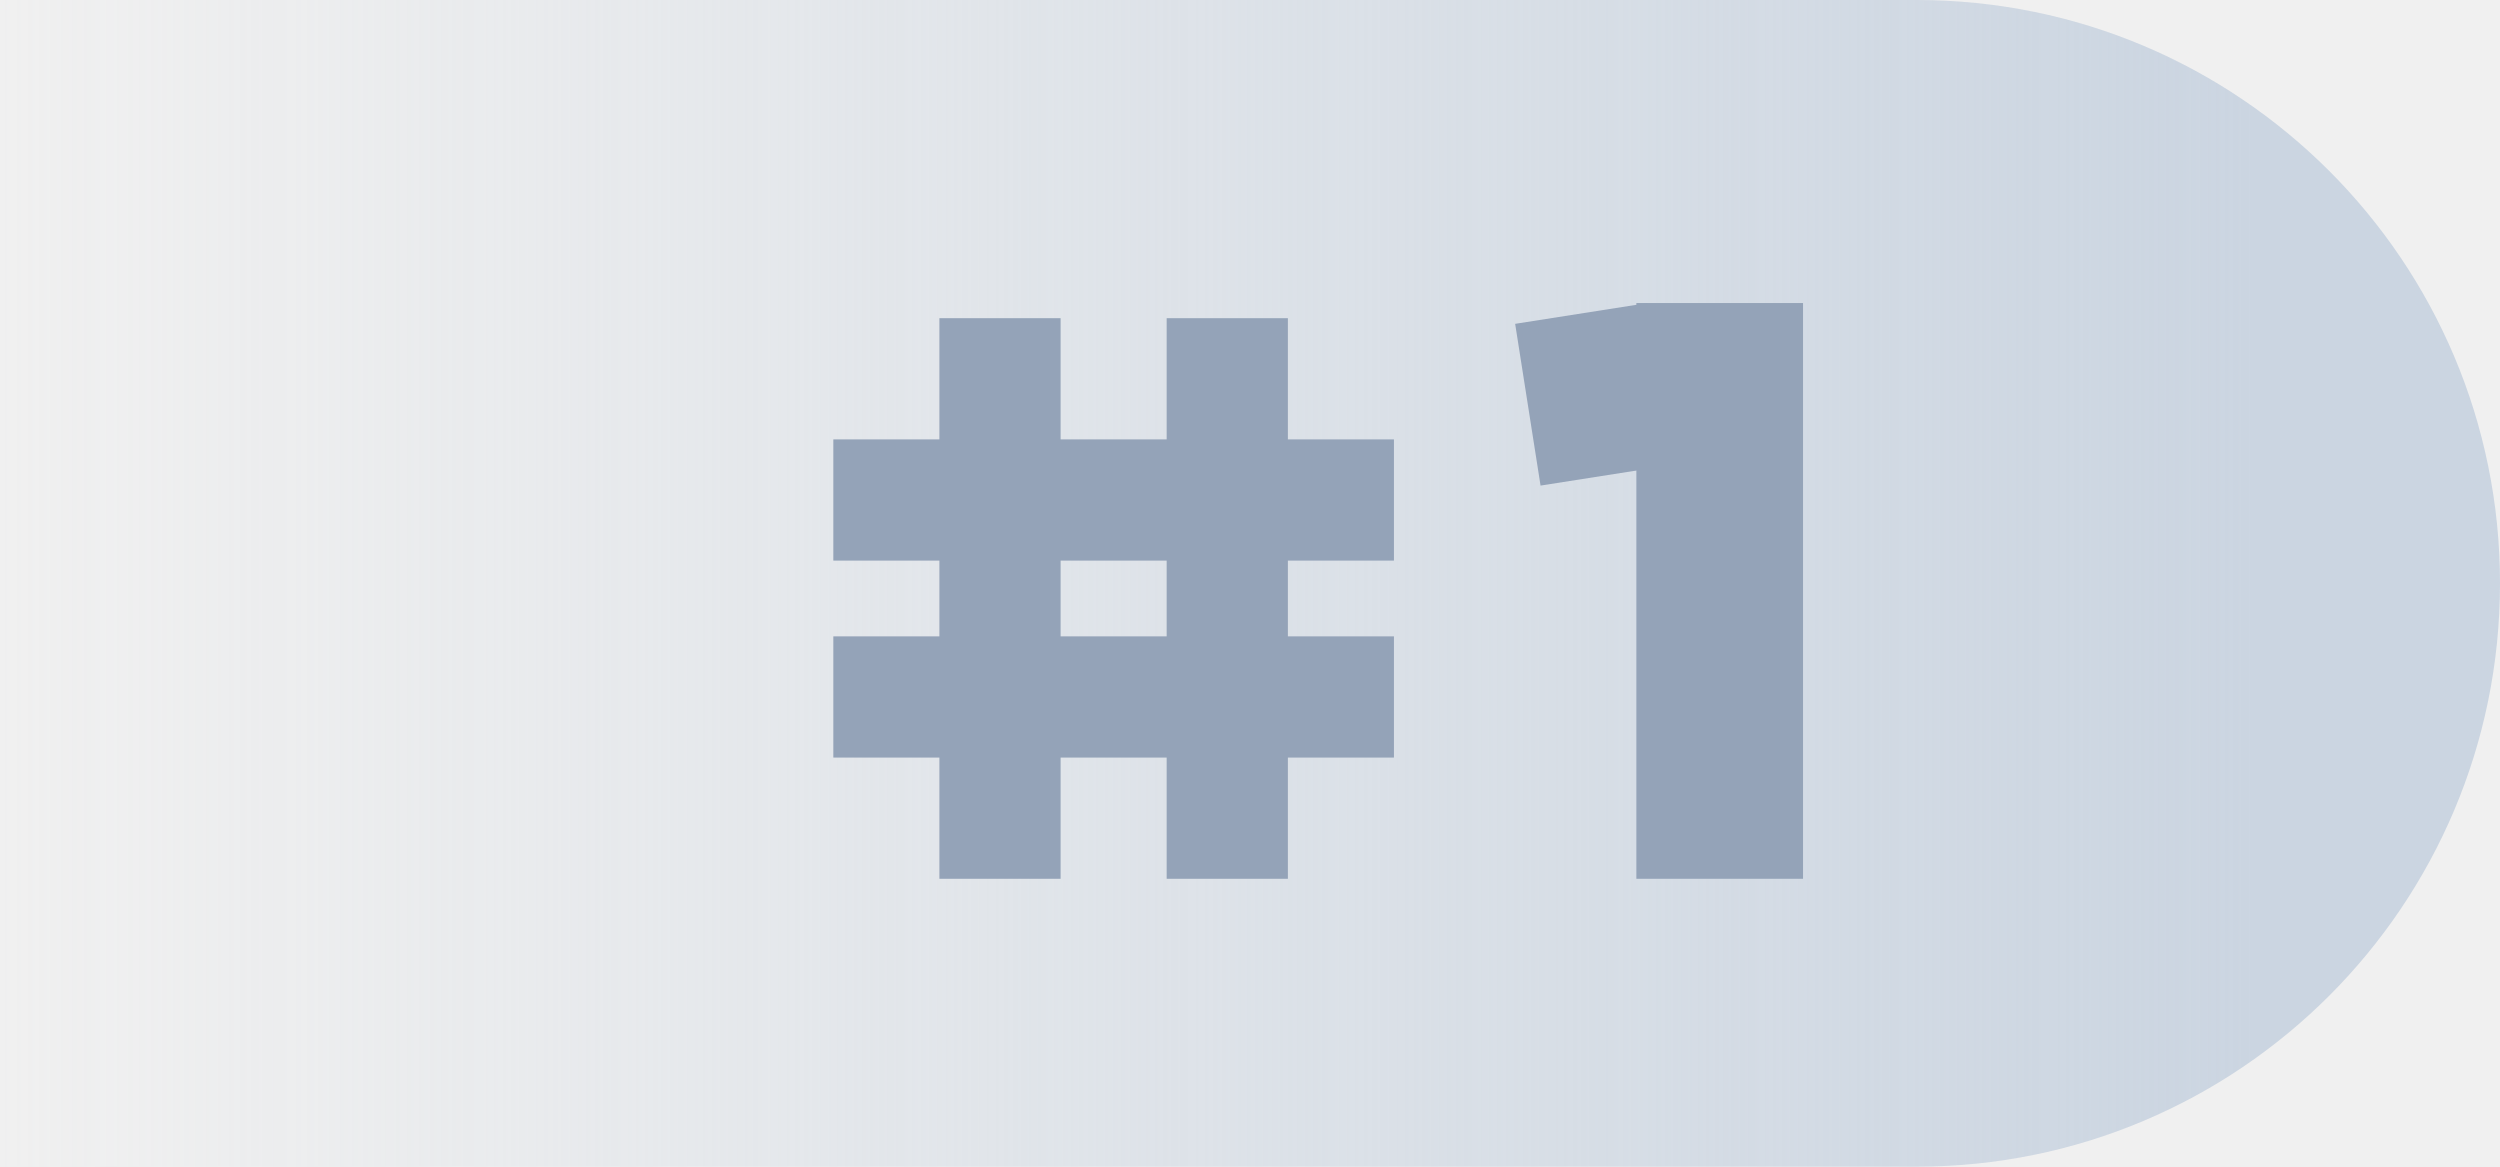
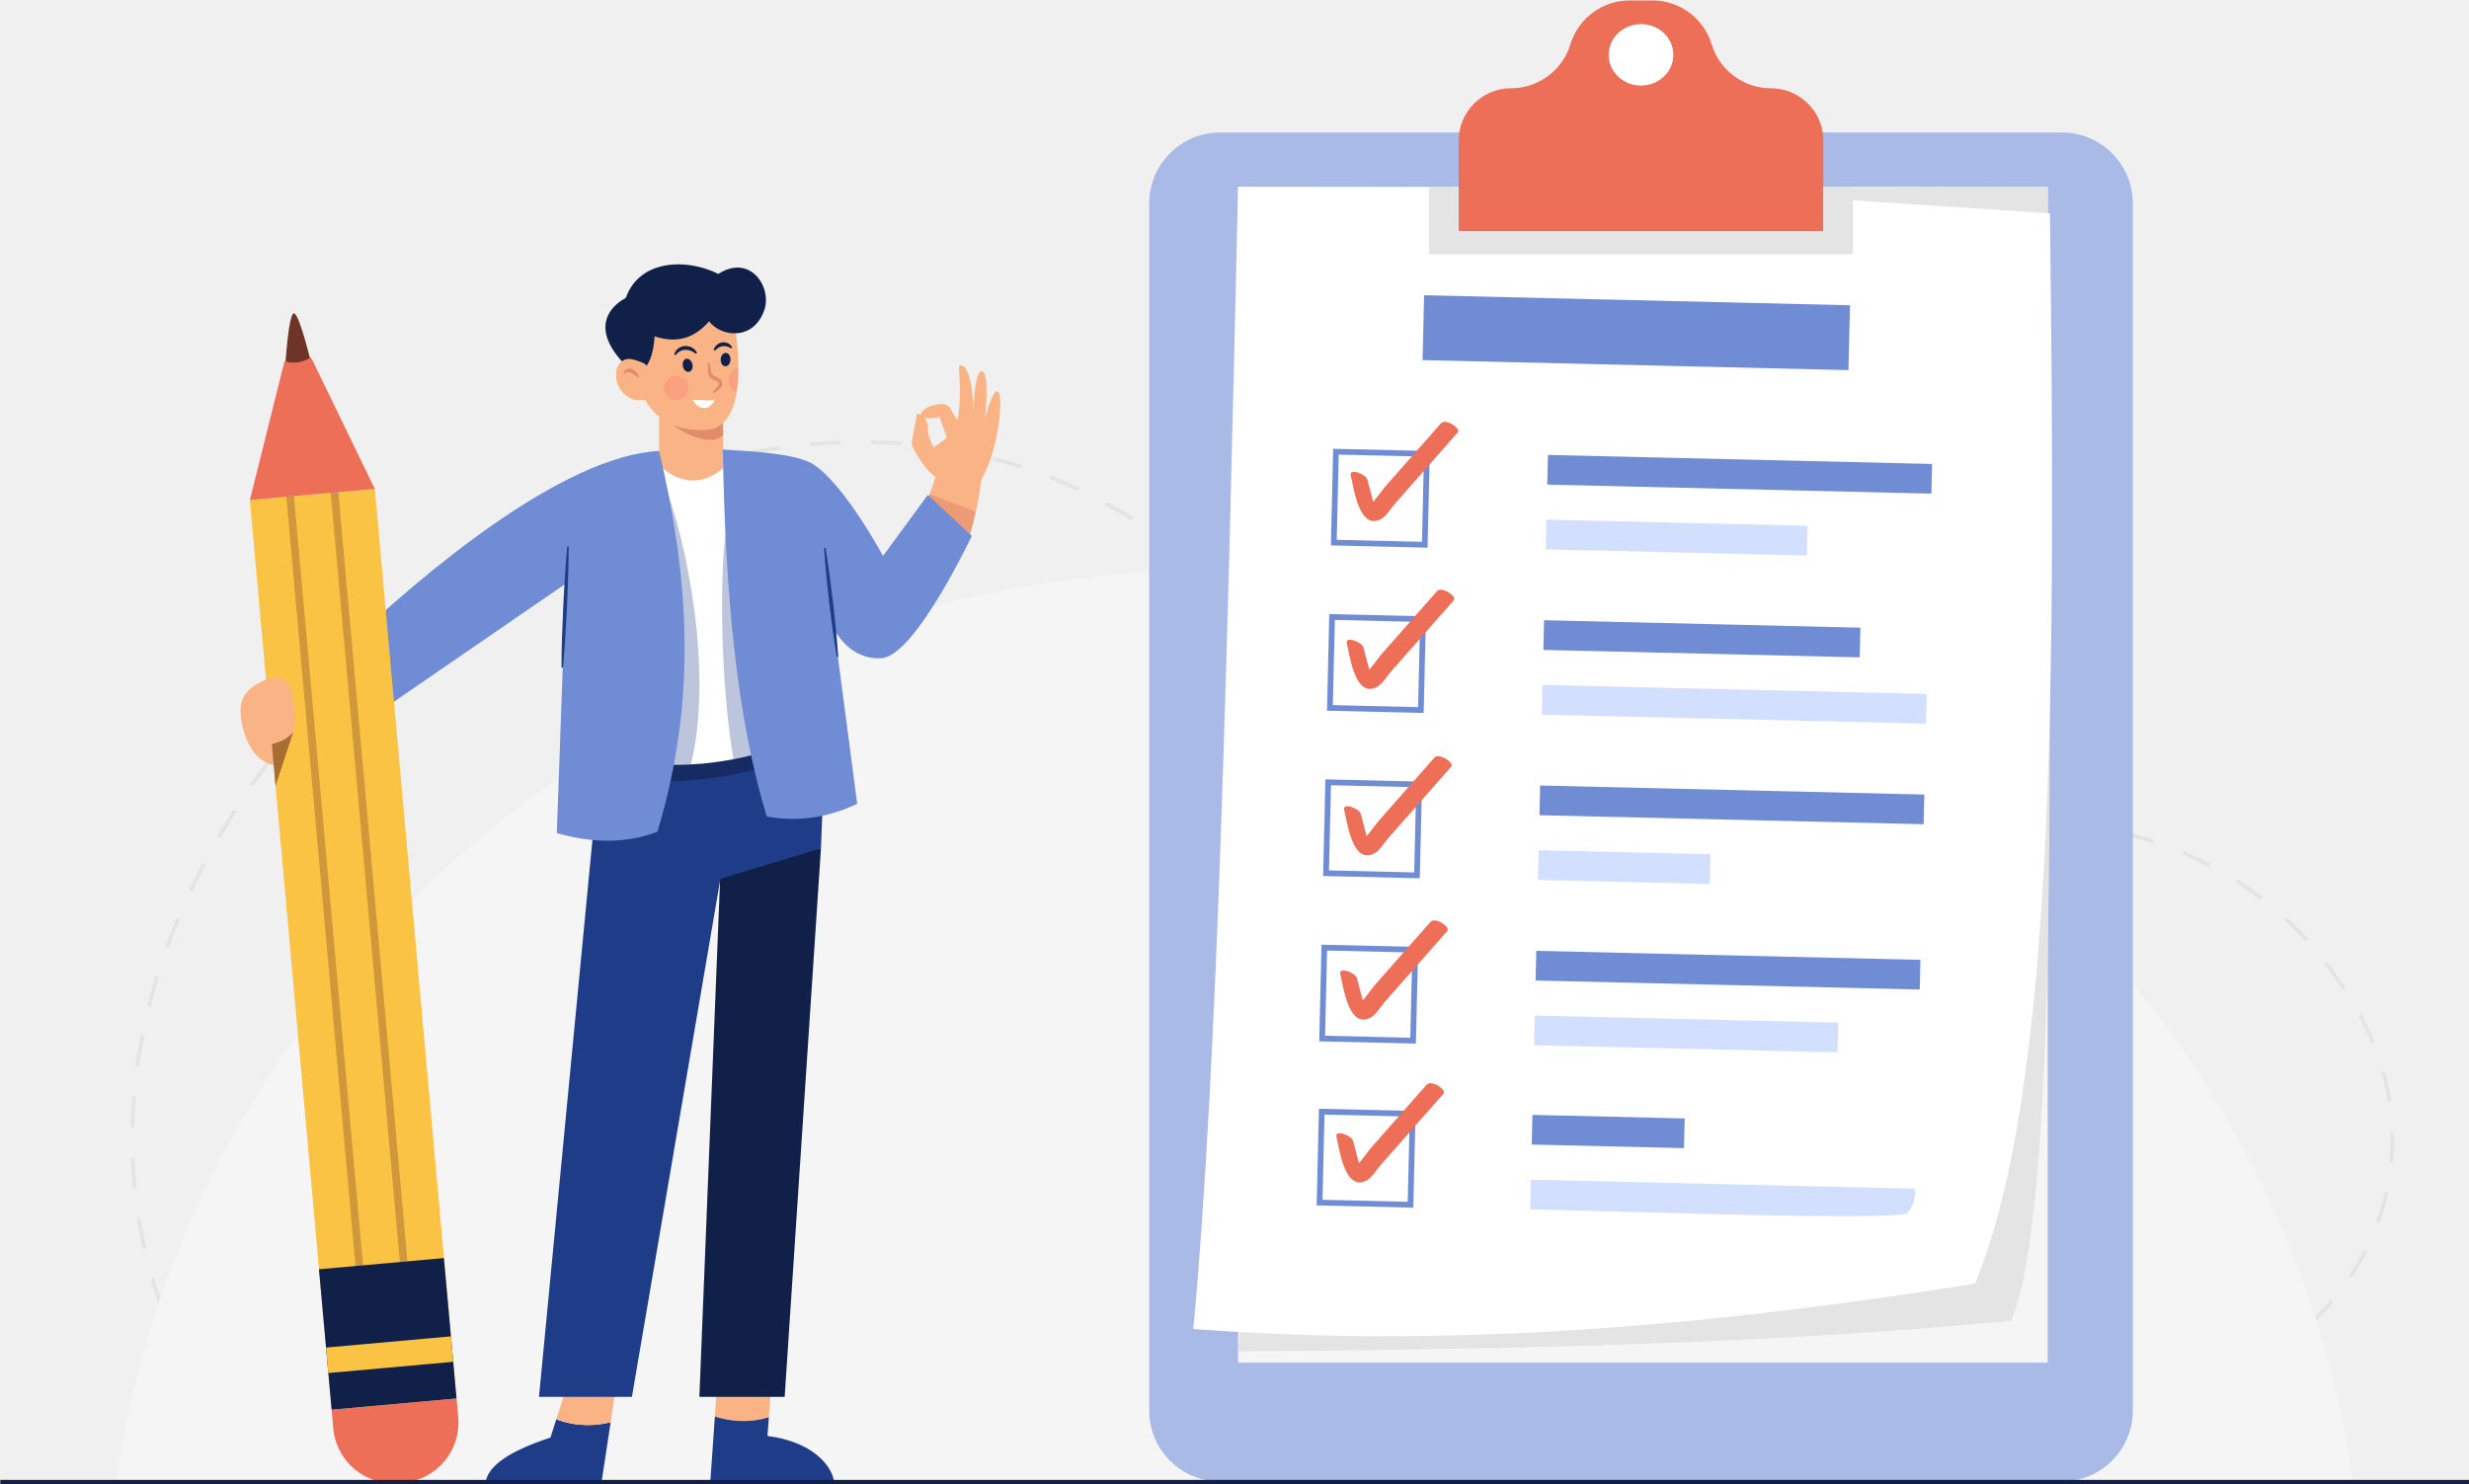
- <svg xmlns="http://www.w3.org/2000/svg" width="165" height="77" viewBox="0 0 165 77" fill="none">
-   <path d="M165 38.5C165 17.237 147.763 0 126.5 0H0V77H126.5C147.763 77 165 59.763 165 38.5Z" fill="url(#paint0_linear_76_123)" />
-   <rect x="62" y="21" width="8" height="37" fill="#94A3B8" />
-   <rect x="77" y="21" width="8" height="37" fill="#94A3B8" />
-   <rect x="55" y="37" width="8" height="37" transform="rotate(-90 55 37)" fill="#94A3B8" />
-   <rect x="101.676" y="32.049" width="10.807" height="8.848" transform="rotate(-98.9222 101.676 32.0488)" fill="#94A3B8" />
-   <rect x="119" y="58" width="11" height="38" transform="rotate(180 119 58)" fill="#94A3B8" />
-   <rect x="55" y="50" width="8" height="37" transform="rotate(-90 55 50)" fill="#94A3B8" />
-   <defs>
-     <linearGradient id="paint0_linear_76_123" x1="148.755" y1="77" x2="5.55477e-06" y2="77" gradientUnits="userSpaceOnUse">
-       <stop stop-color="#CBD5E1" />
-       <stop offset="0.784" stop-color="#CBD5E1" stop-opacity="0.171" />
-       <stop offset="1" stop-color="#CBD5E1" stop-opacity="0" />
-     </linearGradient>
-   </defs>
+ <svg xmlns="http://www.w3.org/2000/svg" version="1.1" id="Layer_1" x="0px" y="0px" viewBox="0 0 2586.21 1554.53" style="enable-background:new 0 0 2586.21 1554.53;" xml:space="preserve">
+   <style type="text/css">
+ 	.st0{fill:none;stroke:#E4E4E4;stroke-width:4;stroke-miterlimit:10;stroke-dasharray:32.088,32.088;}
+ 	.st1{fill:#F6F5F5;}
+ 	.st2{fill:#A9BAE6;}
+ 	.st3{fill:#E4E4E4;}
+ 	.st4{fill:#FFFFFF;}
+ 	.st5{fill:#708CD5;}
+ 	.st6{fill:#D3DFFF;}
+ 	.st7{fill:#FFFFFF;stroke:#708CD5;stroke-width:6;stroke-miterlimit:10;}
+ 	.st8{fill:#EE6F57;}
+ 	.st9{fill:#F9B384;}
+ 	.st10{fill:#1F3C88;}
+ 	.st11{fill:#E28B6D;}
+ 	.st12{fill:#102048;}
+ 	.st13{opacity:0.6;fill:#102048;}
+ 	.st14{opacity:0.3;fill:#1F3C88;}
+ 	.st15{opacity:0.6;fill:#E28B6D;}
+ 	.st16{fill:#6F3428;}
+ 	.st17{fill:#FBC343;}
+ 	.st18{opacity:0.3;fill:none;stroke:#6F3428;stroke-width:8;stroke-miterlimit:10;}
+ 	.st19{opacity:0.4;fill:#FC8879;}
+ 	.st20{opacity:0.6;fill:#6F3428;}
+ 	.st21{fill:none;stroke:#102048;stroke-width:8;stroke-miterlimit:10;}
+ </style>
+   <g>
+     <g>
+       <g>
+         <g>
+           <path class="st0" d="M2471.91,1063.5c125.27,224.17-56,664-1205.64,358.33c-576.41-153.26-1006.97,191.99-1095.69-49      C-36.09,811.5,807.91,162.16,1277.24,615.5C1706.24,1029.87,2243.91,655.5,2471.91,1063.5z" />
+         </g>
+         <path class="st1" d="M2465.31,1556.94H121.23c73.36-542,570.08-961.24,1172.04-961.24     C1895.19,595.7,2391.95,1014.94,2465.31,1556.94z" />
+       </g>
+       <g>
+         <path class="st2" d="M2159.76,1552.17h-881.68c-41.05,0-74.32-33.28-74.32-74.32V213.14c0-41.05,33.28-74.32,74.32-74.32h881.68     c41.05,0,74.32,33.28,74.32,74.32v1264.71C2234.08,1518.9,2200.81,1552.17,2159.76,1552.17z" />
+         <g>
+           <g>
+             <rect x="1296.87" y="195.78" class="st1" width="848.04" height="1231.88" />
+             <path class="st3" d="M2144.91,195.78c0.26,480.37,15.77,1059.71-38.19,1187.98c-237.67,23.16-515.95,30.59-809.86,31.97       L1408.58,199.5L2144.91,195.78z" />
+             <path class="st4" d="M2068.74,1344.95c-370.44,59.29-618.02,62.41-818.83,47.5c26.02-277,36.45-737.18,46.95-1196.61       l446.39,0.99l404,26.67C2153.13,700.34,2153.78,1140.82,2068.74,1344.95z" />
+           </g>
+           <g>
+             <rect x="1490.87" y="314.63" transform="matrix(0.9997 0.0235 -0.0235 0.9997 8.6767 -40.2309)" class="st5" width="446.24" height="67.97" />
+             <g>
+               <g>
+                 <g>
+                   <rect x="1621.03" y="481.43" transform="matrix(0.9997 0.0235 -0.0235 0.9997 12.1978 -42.7379)" class="st5" width="402.51" height="31.11" />
+                   <rect x="1619.45" y="547.73" transform="matrix(0.9997 0.0235 -0.0235 0.9997 13.7397 -41.1664)" class="st6" width="273.59" height="31.11" />
+                 </g>
+                 <g>
+                   <rect x="1398.26" y="474.41" transform="matrix(0.9997 0.0235 -0.0235 0.9997 12.6835 -33.8755)" class="st7" width="95.29" height="95.29" />
+                   <g>
+                     <path class="st8" d="M1414.92,498.37c2.94,11.26,8.37,58.42,31.99,45.24c5.45-3.04,10.06-11.08,14.13-15.71           c7.32-8.32,14.65-16.63,21.97-24.95c14.65-16.63,29.3-33.26,43.95-49.89c3.75-4.26-12.82-14.95-17.54-9.6           c-13.02,14.78-26.04,29.57-39.06,44.35c-6.51,7.39-13.02,14.78-19.53,22.17c-4.52,5.13-14.97,21.67-21.67,23.14           c3.65,1.18,7.29,2.35,10.94,3.53c2.58,2.11-2.21-12.87-2.32-13.28c-1.82-6.96-3.63-13.91-5.45-20.87           C1430.83,496.77,1412.7,489.86,1414.92,498.37L1414.92,498.37z" />
+                   </g>
+                 </g>
+               </g>
+               <g>
+                 <g>
+                   <rect x="1616.97" y="653.79" transform="matrix(0.9997 0.0235 -0.0235 0.9997 16.2421 -41.7586)" class="st5" width="331.46" height="31.11" />
+                   <rect x="1615.36" y="722.44" transform="matrix(0.9997 0.0235 -0.0235 0.9997 17.8668 -42.5377)" class="st6" width="402.51" height="31.11" />
+                 </g>
+                 <g>
+                   <rect x="1394.19" y="647.6" transform="matrix(0.9997 0.0235 -0.0235 0.9997 16.7573 -33.7317)" class="st7" width="95.29" height="95.29" />
+                   <g>
+                     <path class="st8" d="M1410.78,674.25c2.94,11.26,8.37,58.42,31.99,45.24c5.45-3.04,10.06-11.08,14.13-15.71           c7.32-8.32,14.65-16.63,21.97-24.95c14.65-16.63,29.3-33.26,43.95-49.89c3.75-4.26-12.82-14.95-17.54-9.6           c-13.02,14.78-26.04,29.57-39.06,44.35c-6.51,7.39-13.02,14.78-19.53,22.17c-4.52,5.13-14.97,21.67-21.67,23.14           c3.65,1.18,7.29,2.35,10.94,3.53c2.58,2.11-2.21-12.87-2.32-13.28c-1.82-6.96-3.63-13.91-5.45-20.87           C1426.7,672.64,1408.56,665.73,1410.78,674.25L1410.78,674.25z" />
+                   </g>
+                 </g>
+               </g>
+               <g>
+                 <g>
+                   <rect x="1612.88" y="827.81" transform="matrix(0.9997 0.0235 -0.0235 0.9997 20.3456 -42.4507)" class="st5" width="402.51" height="31.11" />
+                   <rect x="1611.32" y="893.01" transform="matrix(0.9997 0.0235 -0.0235 0.9997 21.848 -39.7776)" class="st6" width="180.01" height="31.11" />
+                 </g>
+                 <g>
+                   <rect x="1390.11" y="820.8" transform="matrix(0.9997 0.0235 -0.0235 0.9997 20.8311 -33.5878)" class="st7" width="95.29" height="95.29" />
+                   <g>
+                     <path class="st8" d="M1408,848.67c2.94,11.26,8.37,58.42,31.99,45.24c5.45-3.04,10.06-11.08,14.13-15.71           c7.32-8.32,14.65-16.63,21.97-24.95c14.65-16.63,29.3-33.26,43.95-49.89c3.75-4.26-12.82-14.95-17.53-9.6           c-13.02,14.78-26.04,29.57-39.06,44.35c-6.51,7.39-13.02,14.78-19.53,22.17c-4.52,5.13-14.97,21.67-21.67,23.14           c3.65,1.18,7.29,2.35,10.94,3.53c2.58,2.11-2.21-12.87-2.32-13.28c-1.82-6.96-3.63-13.91-5.45-20.87           C1423.91,847.06,1405.78,840.16,1408,848.67L1408,848.67z" />
+                   </g>
+                 </g>
+               </g>
+               <g>
+                 <g>
+                   <rect x="1608.8" y="1001.01" transform="matrix(0.9997 0.0235 -0.0235 0.9997 24.4191 -42.3064)" class="st5" width="402.51" height="31.11" />
+                   <rect x="1607.22" y="1067.83" transform="matrix(0.9997 0.0235 -0.0235 0.9997 25.9793 -41.2562)" class="st6" width="317.97" height="31.11" />
+                 </g>
+                 <g>
+                   <rect x="1386.03" y="993.99" transform="matrix(0.9997 0.0235 -0.0235 0.9997 24.9049 -33.444)" class="st7" width="95.29" height="95.29" />
+                   <g>
+                     <path class="st8" d="M1403.95,1020.73c2.94,11.26,8.37,58.42,31.99,45.24c5.45-3.04,10.06-11.08,14.13-15.71           c7.32-8.32,14.65-16.63,21.97-24.95c14.65-16.63,29.3-33.26,43.95-49.89c3.75-4.26-12.82-14.95-17.54-9.6           c-13.02,14.78-26.04,29.57-39.06,44.35c-6.51,7.39-13.02,14.78-19.53,22.18c-4.52,5.13-14.97,21.67-21.67,23.14           c3.65,1.18,7.29,2.35,10.94,3.53c2.58,2.11-2.21-12.87-2.32-13.28c-1.82-6.96-3.63-13.91-5.45-20.87           C1419.86,1019.12,1401.73,1012.21,1403.95,1020.73L1403.95,1020.73z" />
+                   </g>
+                 </g>
+               </g>
+               <g>
+                 <g>
+                   <rect x="1604.79" y="1170.03" transform="matrix(0.9997 0.0235 -0.0235 0.9997 28.3608 -39.3064)" class="st5" width="159.55" height="31.11" />
+                   <path class="st6" d="M2005.98,1245.44l-402.4-9.47l-0.73,31.1c155.68,3.65,353.91,10.95,394.36,4.74          C2003.35,1264.84,2006.66,1256.26,2005.98,1245.44z" />
+                 </g>
+                 <g>
+                   <rect x="1383.32" y="1165.9" transform="matrix(0.9997 0.0235 -0.0235 0.9997 28.949 -33.3325)" class="st7" width="95.29" height="95.29" />
+                   <g>
+                     <path class="st8" d="M1399.94,1191.27c2.94,11.26,8.37,58.42,31.99,45.24c5.45-3.04,10.06-11.08,14.13-15.71           c7.32-8.32,14.65-16.63,21.97-24.95c14.65-16.63,29.3-33.26,43.95-49.89c3.75-4.26-12.82-14.95-17.54-9.6           c-13.02,14.78-26.04,29.57-39.06,44.35c-6.51,7.39-13.02,14.78-19.53,22.17c-4.52,5.13-14.97,21.67-21.67,23.14           c3.65,1.18,7.29,2.35,10.94,3.53c2.58,2.11-2.21-12.87-2.32-13.28c-1.82-6.96-3.63-13.91-5.45-20.87           C1415.85,1189.67,1397.71,1182.76,1399.94,1191.27L1399.94,1191.27z" />
+                   </g>
+                 </g>
+               </g>
+             </g>
+           </g>
+         </g>
+         <g>
+           <path class="st8" d="M1909.91,147.38v95.08h-382v-95.08c0-15.16,6.16-28.88,16.08-38.84c1.24-1.24,2.52-2.4,3.88-3.48      c9.48-7.88,21.68-12.6,34.96-12.6c9.96,0,19.52-2.28,28.08-6.4c3.72-1.8,7.24-3.92,10.56-6.36      c10.92-8.08,19.28-19.56,23.44-33.24c4.24-13.96,12.92-25.64,24.16-33.76c10.8-7.76,23.96-12.24,37.92-12.24h23.84      c13.96,0,27.12,4.48,37.92,12.24c11.24,8.12,19.92,19.8,24.16,33.76c4.16,13.68,12.52,25.16,23.44,33.24      c3.32,2.44,6.84,4.56,10.56,6.36c8.56,4.12,18.12,6.4,28.08,6.4c13.28,0,25.48,4.72,34.96,12.6      C1902.15,115.1,1909.91,130.34,1909.91,147.38z" />
+           <polygon class="st3" points="1940.91,195.78 1940.91,266.46 1496.91,266.46 1496.91,195.78 1527.91,195.78 1527.91,242.46       1909.91,242.46 1909.91,195.78     " />
+           <ellipse class="st4" cx="1718.92" cy="57.45" rx="33.88" ry="32.2" />
+         </g>
+       </g>
+       <g>
+         <g>
+           <path class="st9" d="M986.83,502.59c-13.55-2.56-26.21-25.2-30.61-33.88c-1.08-2.13-1.42-4.54-0.97-6.89l5.39-28.58      c0,0,12.44,2.12,11.48,18.68c-0.1,1.72,0.25,3.44,0.87,5.04l4.76,12.46l14.08-10.9l-7.72-21.8c0,0-10.33,2.84-15.67,1.14      c-10.96-3.5,3.41-12.04,7.95-12.95c4.54-0.91,14.54-4.54,19.08,3.18c4.54,7.72,7.27,12.26,7.27,12.26s5-17.26,1.59-55.87      c-0.15-1.74,4.2-1.7,5.42-0.46c3.66,3.72,9.49,15.06,9.8,49.52c0,0,0.61-40.16,7.5-44.29c5.68-3.41,8.55,16.25,4.55,49.58      c0,0,7.41-28.86,12.72-28.91c8.95-0.09,0.12,77.08-22.38,100.08L986.83,502.59z" />
+           <path class="st9" d="M1029.31,490.78c-0.4,3.84-0.84,7.56-1.32,11.16v0.04c-1.6,12.8-3.6,24.24-5.92,34.04      c-0.12,0.48-0.2,0.92-0.32,1.36c-6.84,28.04-8.08,41.76-31.44,38.08l-24.04-27.36l-0.24-0.28l-1.76-2l4.88-14.4l0.64-1.88      l3.6-10.48l0.44-1.36l6.16-18.04l2.48-7.32L1029.31,490.78z" />
+         </g>
+         <g>
+           <path class="st10" d="M582.7,1487.04l-6.12,19.12c-41.96,13.78-66.43,29.58-68,48h121.33l9.73-64.03      C615.07,1496.13,595.37,1491.95,582.7,1487.04z" />
+           <path class="st9" d="M597.91,1439.5l-15.21,47.54c12.67,4.91,32.37,9.09,56.94,3.09l6.27-41.3L597.91,1439.5z" />
+           <path class="st9" d="M805.35,1484.92l3.56-48.42l-57,3l-3.11,44.64C772.93,1491.83,792.88,1488.82,805.35,1484.92z" />
+           <path class="st10" d="M873.91,1554.16c-1.57-18.42-23-43.67-70-49.67l1.44-19.58c-12.48,3.9-32.42,6.91-56.55-0.78l-4.89,70.03      H873.91z" />
+         </g>
+         <polygon class="st9" points="759.15,515.02 690.39,515.5 690.39,411.5 757.07,411.5 757.11,417.86 757.43,450.82 757.91,503.74         " />
+         <path class="st11" d="M757.43,455.82c-12.36,13-44.6-1.68-58.2-16l57.88-16.96L757.43,455.82z" />
+         <path class="st9" d="M773.39,387.5c-0.04,7.68-0.52,15.72-1.8,23.4c-3.36,20.96-12.24,39.08-32.72,39.64     c-48.4,1.4-62.2-26.28-71.32-48.92c-9.12-22.68,5.68-77.2,5.68-77.2l62.64-6.2l34.4,28.2     C770.27,346.42,773.59,365.58,773.39,387.5z" />
+         <path class="st12" d="M669.51,388.65c0,0,13.81-0.64,16.17-36.28c24.69,8.26,42.73,0.73,57.03-15.71     c12.2,16.11,46.34,21.16,57.88-11.83c8.33-23.83-14.67-59.33-48.17-37.83c-32.83-16.59-82.63-15.45-96.96,25.24     c0,0-49.82,22.97,2.93,73.54C659.45,386.79,669.51,388.65,669.51,388.65z" />
+         <polygon class="st12" points="859.92,888.8 821.91,1463.5 732.58,1463.5 754.91,905.83 768.58,899.5    " />
+         <polygon class="st10" points="627.25,810.16 564.58,1463.5 661.91,1463.5 754.58,920.83 859.91,888.83 864.58,772.83      629.91,767.5    " />
+         <path class="st13" d="M641.22,811.59c53.16,19.08,177.9-2.73,203.8-29.31l-18.4-36.81l-205.16,27.26L641.22,811.59z" />
+         <path class="st4" d="M840.23,773.42c-1.72,0.72-3.48,1.48-5.28,2.16c-19.88,8.08-42.52,15.16-66.64,19.84     c-14.4,2.84-29.4,4.76-44.68,5.48c-23.04,1.16-46.72-0.36-70.16-5.68l29.8-277.84l3.64-33.88c0,0,39,48,82-5L840.23,773.42z" />
+         <path class="st14" d="M723.63,800.9c-23.04,1.16-46.72-0.36-70.16-5.68l29.8-277.84L693.91,502     C720.19,565.92,747.11,707.46,723.63,800.9z" />
+         <path class="st5" d="M690.41,472.5c29.63,125.8,41.82,255.25-1.83,399c-32.37,12.31-67.62,12.17-105.33,1.33l9.33-261.33     l-219.67,151l-13.33-82.33C444.02,599.42,590.02,477.44,690.41,472.5z" />
+         <path class="st14" d="M834.95,775.58c-19.88,8.08-42.52,15.16-66.64,19.84c-13.24-75.92-16.16-200.64-5.4-256.92L834.95,775.58z" />
+         <path class="st15" d="M1022.07,536.02c-0.12,0.48-0.2,0.92-0.32,1.36c-6.84,28.04-8.08,41.76-31.44,38.08l-24.04-27.36     l-0.24-0.28l3.12-16.4l0.64-1.88l3.6-10.48l0.44-1.36L1022.07,536.02z" />
+         <path class="st5" d="M1017.91,561.5c0,0-59,125-94,128c-33.93,2.91-50-30-50-30l24,182.68c-28.2,13.2-58.96,19.64-94.68,13.32     c-31.72-103-43.71-236.18-46.07-384.5c25.68,1.6,76.54,3.79,94.75,15.5c32.67,21,73,96,73,96l47-64L1017.91,561.5z" />
+         <g>
+           <path class="st16" d="M298.66,385.37c0,0,3.57-59.8,9.66-56.98c6.09,2.82,18.29,54.82,18.29,54.82l-13.05,21.06L298.66,385.37z" />
+           <path class="st8" d="M478.21,1465.16l1.77,19.68c3.12,34.74-22.51,65.44-57.26,68.56l-5.06,0.45      c-34.74,3.12-65.44-22.51-68.56-57.26l-1.77-19.68L478.21,1465.16z" />
+           <rect x="304.27" y="516.16" transform="matrix(0.996 -0.0895 0.0895 0.996 -87.5125 37.0956)" class="st17" width="131.4" height="956.8" />
+           <rect x="339.62" y="497.29" transform="matrix(0.996 -0.0895 0.0895 0.996 -80.5667 36.1554)" class="st18" width="46.67" height="838.67" />
+           <polygon class="st12" points="478.19,1465.18 347.35,1476.94 343.91,1438.54 341.51,1411.86 334.11,1329.86 464.99,1318.1       472.35,1400.1 474.75,1426.78     " />
+           <rect x="342.45" y="1405.92" transform="matrix(0.996 -0.0895 0.0895 0.996 -125.4184 42.2346)" class="st17" width="131.37" height="26.79" />
+           <path class="st8" d="M261.7,523.96l36.35-145.69c0,0,12.55,5.57,27.77-3.83l66.76,137.77L261.7,523.96z" />
+         </g>
+         <path class="st9" d="M676.75,382.62c-0.59-2.15-10.35-5.1-12.5-5.7c-3.33-0.92-6.96-1.37-10.2,0.1     c-11.81,5.34-10.23,22.25-4.11,31.14c3.47,5.04,8.54,8.91,14.45,10.6c2.14,0.61,22.46,0.86,21.57-2.41     C685.94,416.33,676.77,382.69,676.75,382.62z" />
+         <path class="st9" d="M304.91,722.5c-3.07-9.64-13.17-15.04-22.73-11.74c-14.89,5.14-27.86,13.86-29.86,28.7     c-1.83,13.51,4.93,56.67,35.11,62.21l-2.46-22.17c0,0,18.48-4.31,22.17-12.32C309.73,761.57,309.9,738.15,304.91,722.5z" />
+         <path class="st10" d="M864.69,574.07c1.59,9.44,2.94,18.92,4.23,28.39c1.34,9.47,2.41,18.98,3.62,28.47l3.1,28.53     c0.9,9.52,1.79,19.05,2.37,28.61l-1.55,0.18c-1.64-9.44-2.97-18.91-4.29-28.39l-3.57-28.47c-1.01-9.51-2.16-19.01-3.04-28.53     c-0.93-9.52-1.8-19.05-2.43-28.61L864.69,574.07z" />
+         <path class="st10" d="M595.69,572.53c-0.02,10.61-0.28,21.2-0.59,31.79c-0.27,10.59-0.81,21.18-1.21,31.76l-1.73,31.74     c-0.71,10.57-1.44,21.15-2.46,31.7l-1.56-0.07c-0.03-10.61,0.24-21.2,0.54-31.8l1.27-31.76c0.61-10.58,1.06-21.16,1.79-31.74     c0.69-10.57,1.43-21.15,2.41-31.71L595.69,572.53z" />
+         <path class="st12" d="M725.29,381.63c0.85,3.77-0.71,7.33-3.47,7.95c-2.76,0.62-5.69-1.94-6.53-5.71     c-0.85-3.77,0.71-7.33,3.47-7.95C721.52,375.3,724.44,377.85,725.29,381.63z" />
+         <path class="st12" d="M765.16,376.96c-0.16,3.86-2.59,6.9-5.42,6.78c-2.83-0.12-4.99-3.35-4.82-7.21     c0.16-3.86,2.59-6.9,5.42-6.78C763.16,369.87,765.32,373.1,765.16,376.96z" />
+         <path class="st11" d="M742.93,380.13c1.37,3.31,1.15,6.87,2.04,9.58c0.45,1.37,1.07,2.58,1.94,3.32c0.8,0.73,2.1,1.21,3.75,1.85     c1.7,0.66,3.51,1.83,4.74,3.57c1.31,1.69,1.67,4.63,0.48,6.55c-1.06,1.92-2.59,2.98-3.91,3.95c-1.37,0.92-2.69,1.91-4.12,2.77     l-1.03-1.18c1.05-1.3,2.2-2.47,3.31-3.7c1.14-1.17,2.18-2.31,2.58-3.37c0.85-1.85-0.97-3.87-3.59-4.92     c-1.35-0.62-3.3-1.16-4.88-2.77c-1.52-1.55-2.27-3.48-2.57-5.29c-0.66-3.71,0.09-6.88-0.26-9.96L742.93,380.13z" />
+         <path class="st12" d="M706.21,371.5c0.59-2.37,2.04-4.62,4.08-6.24c2.01-1.67,4.64-2.58,7.25-2.71     c5.25-0.32,10.45,2.67,12.61,7.09l-1.22,0.97c-3.47-2.73-7.3-4.22-11.19-4.08c-3.91,0.1-7.46,2.11-10.11,5.64L706.21,371.5z" />
+         <path class="st12" d="M747.49,366.6c0.59-1.85,1.63-3.61,3.14-5.05c1.48-1.48,3.54-2.46,5.68-2.81c4.3-0.71,8.91,1.48,10.61,5.29     l-1.25,0.94c-2.81-1.89-5.88-2.69-8.77-2.29c-1.45,0.19-2.82,0.74-4.18,1.53c-1.33,0.83-2.55,1.97-3.88,3.19L747.49,366.6z" />
+         <path class="st4" d="M725.36,418.87c6.98,10.93,16.29,12.12,23.48,0.61L725.36,418.87z" />
+         <path class="st19" d="M773.58,384.83c-0.04,7.68-0.71,18.39-1.99,26.07c-4.84-1.56-8.36-6.08-8.36-11.48     C763.23,393.38,767.86,385.75,773.58,384.83z" />
+         <circle class="st19" cx="708.31" cy="406.56" r="12.9" />
+         <path class="st11" d="M668.29,395.47c-2.55-1.73-4.89-3.63-7.21-4.75c-1.15-0.57-2.23-0.91-3.18-0.83     c-0.97,0.07-2.08,0.64-3.33,1.53l-1.31-0.85c0.54-1.6,1.69-3.39,3.8-4.09c2.09-0.73,4.22-0.14,5.79,0.67     c3.19,1.74,5.36,4.3,6.69,7.37L668.29,395.47z" />
+         <path class="st20" d="M307.14,767.17l-18.57,56.41l-3.83-44.08C296.28,776.99,302.58,772.37,307.14,767.17z" />
+       </g>
+       <line class="st21" x1="0.34" y1="1554.53" x2="2586.21" y2="1554.53" />
+     </g>
+   </g>
</svg>
